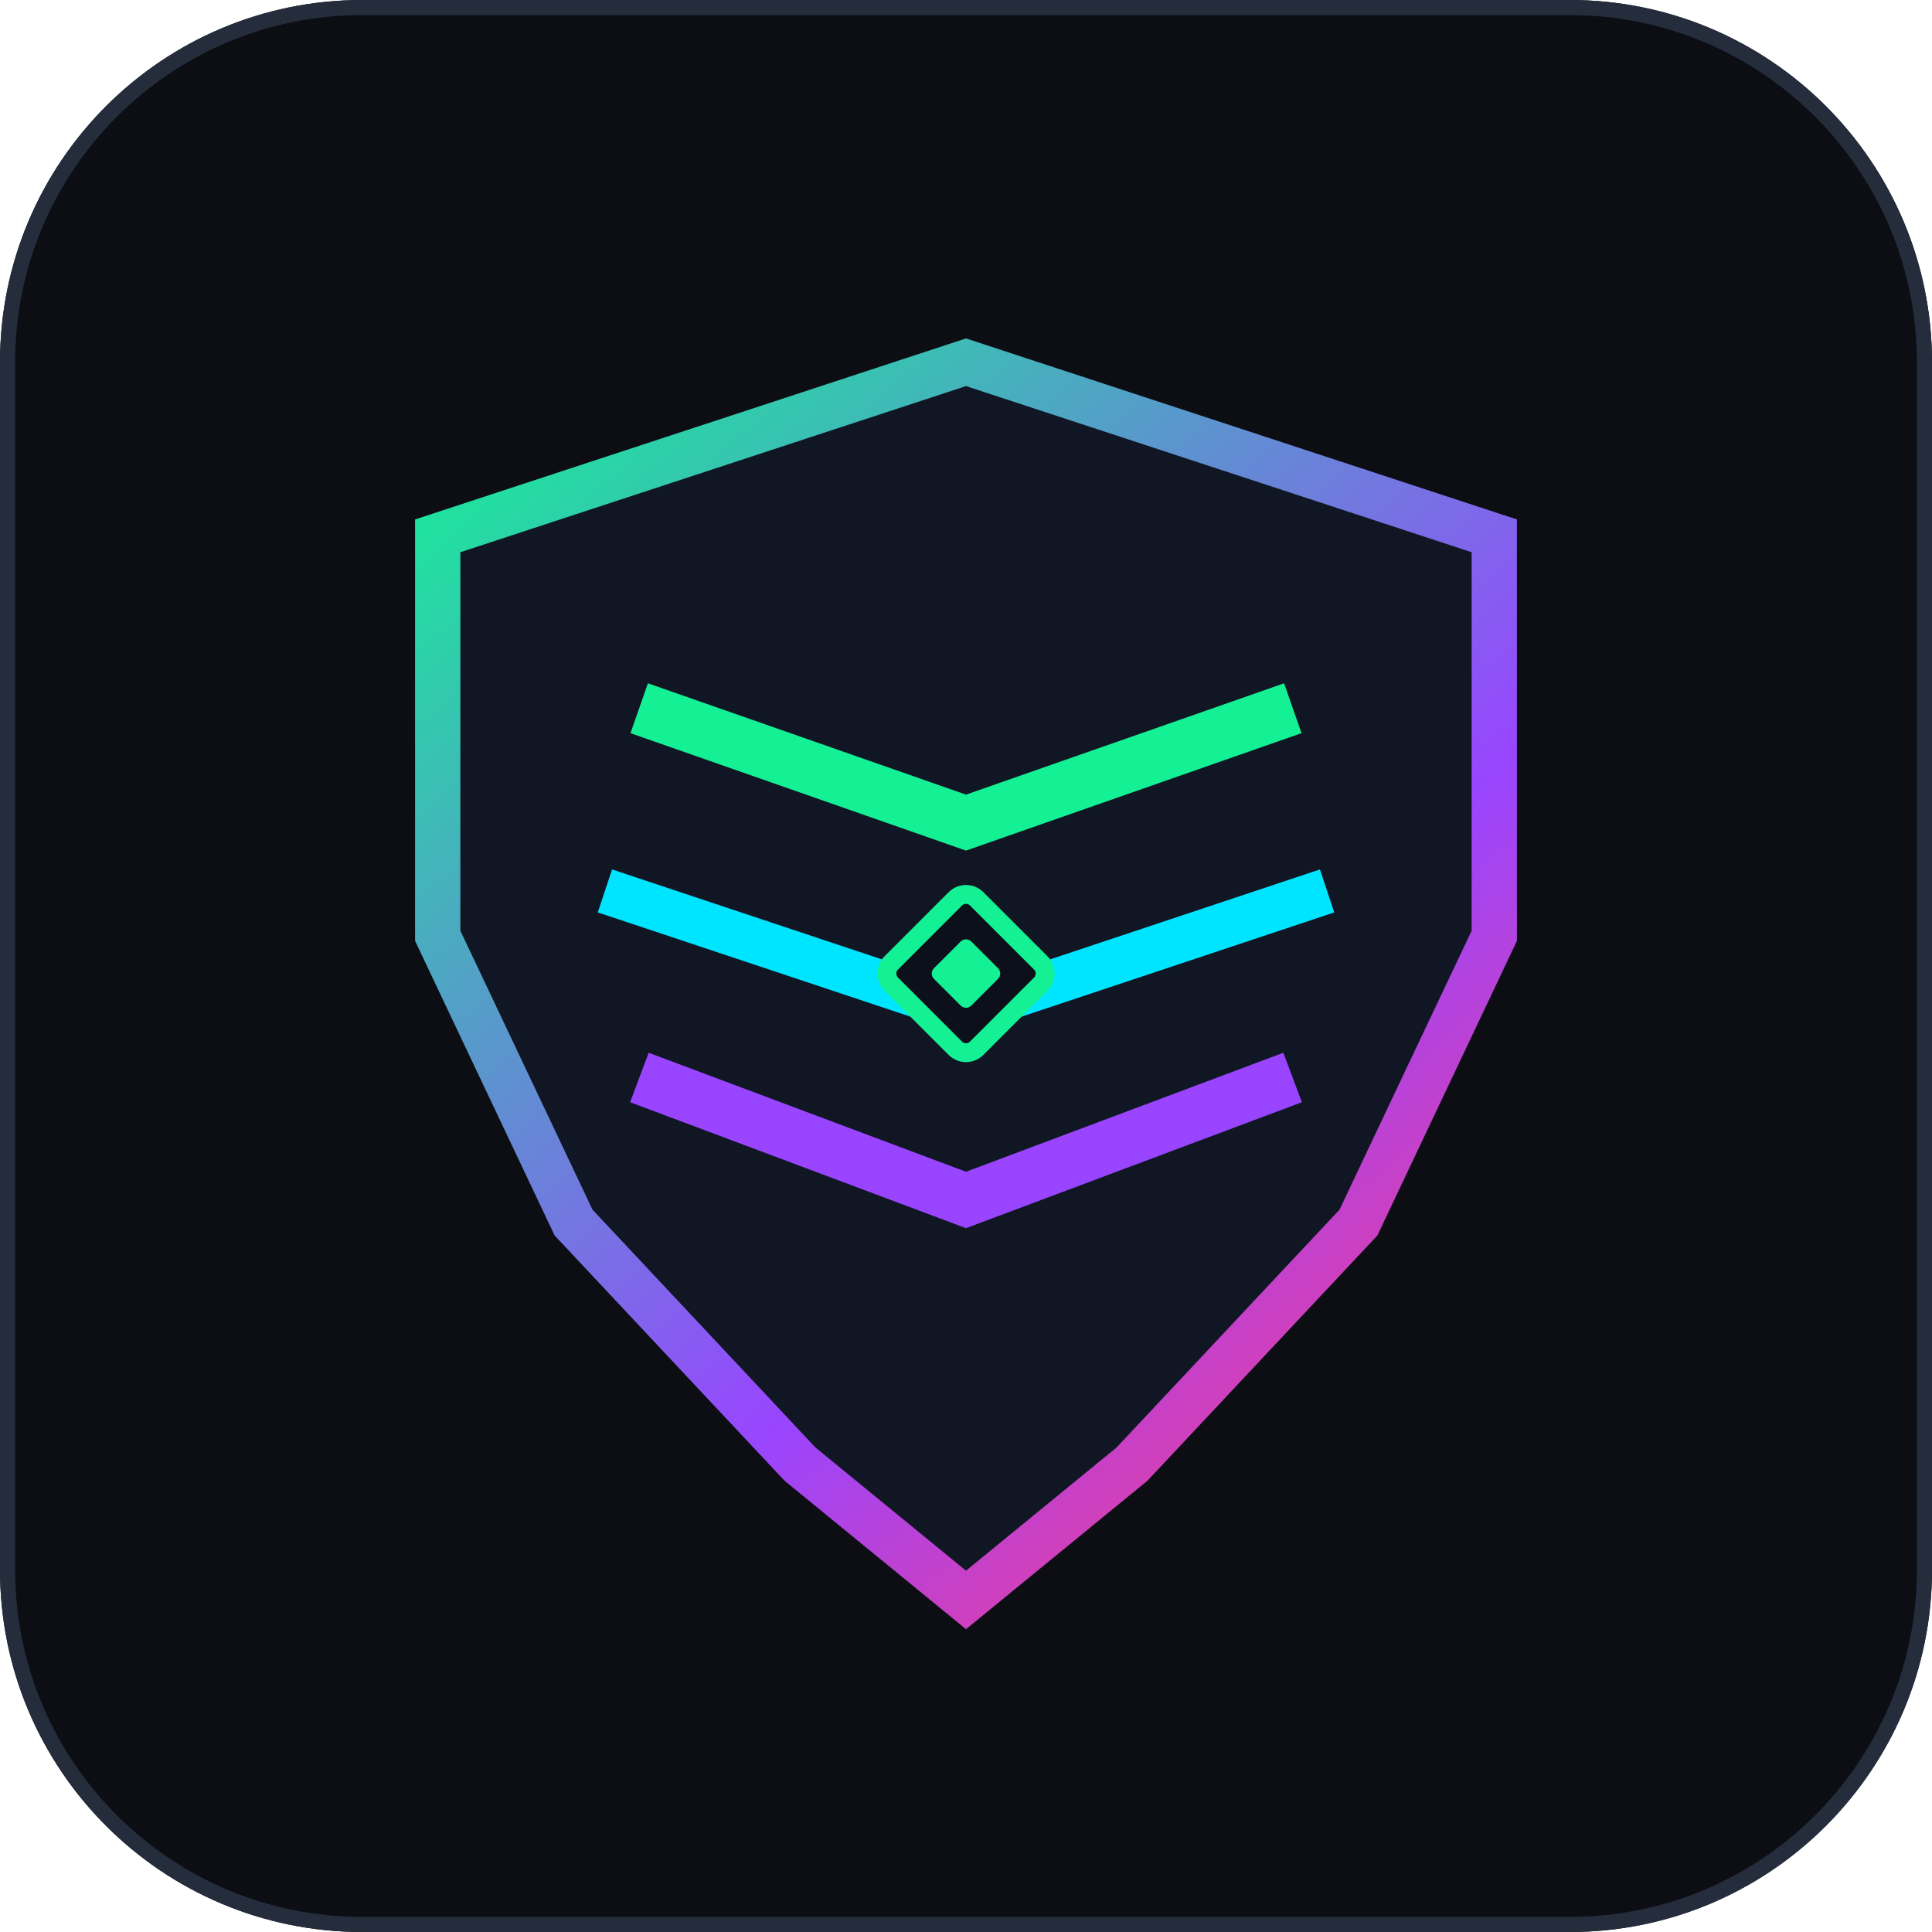
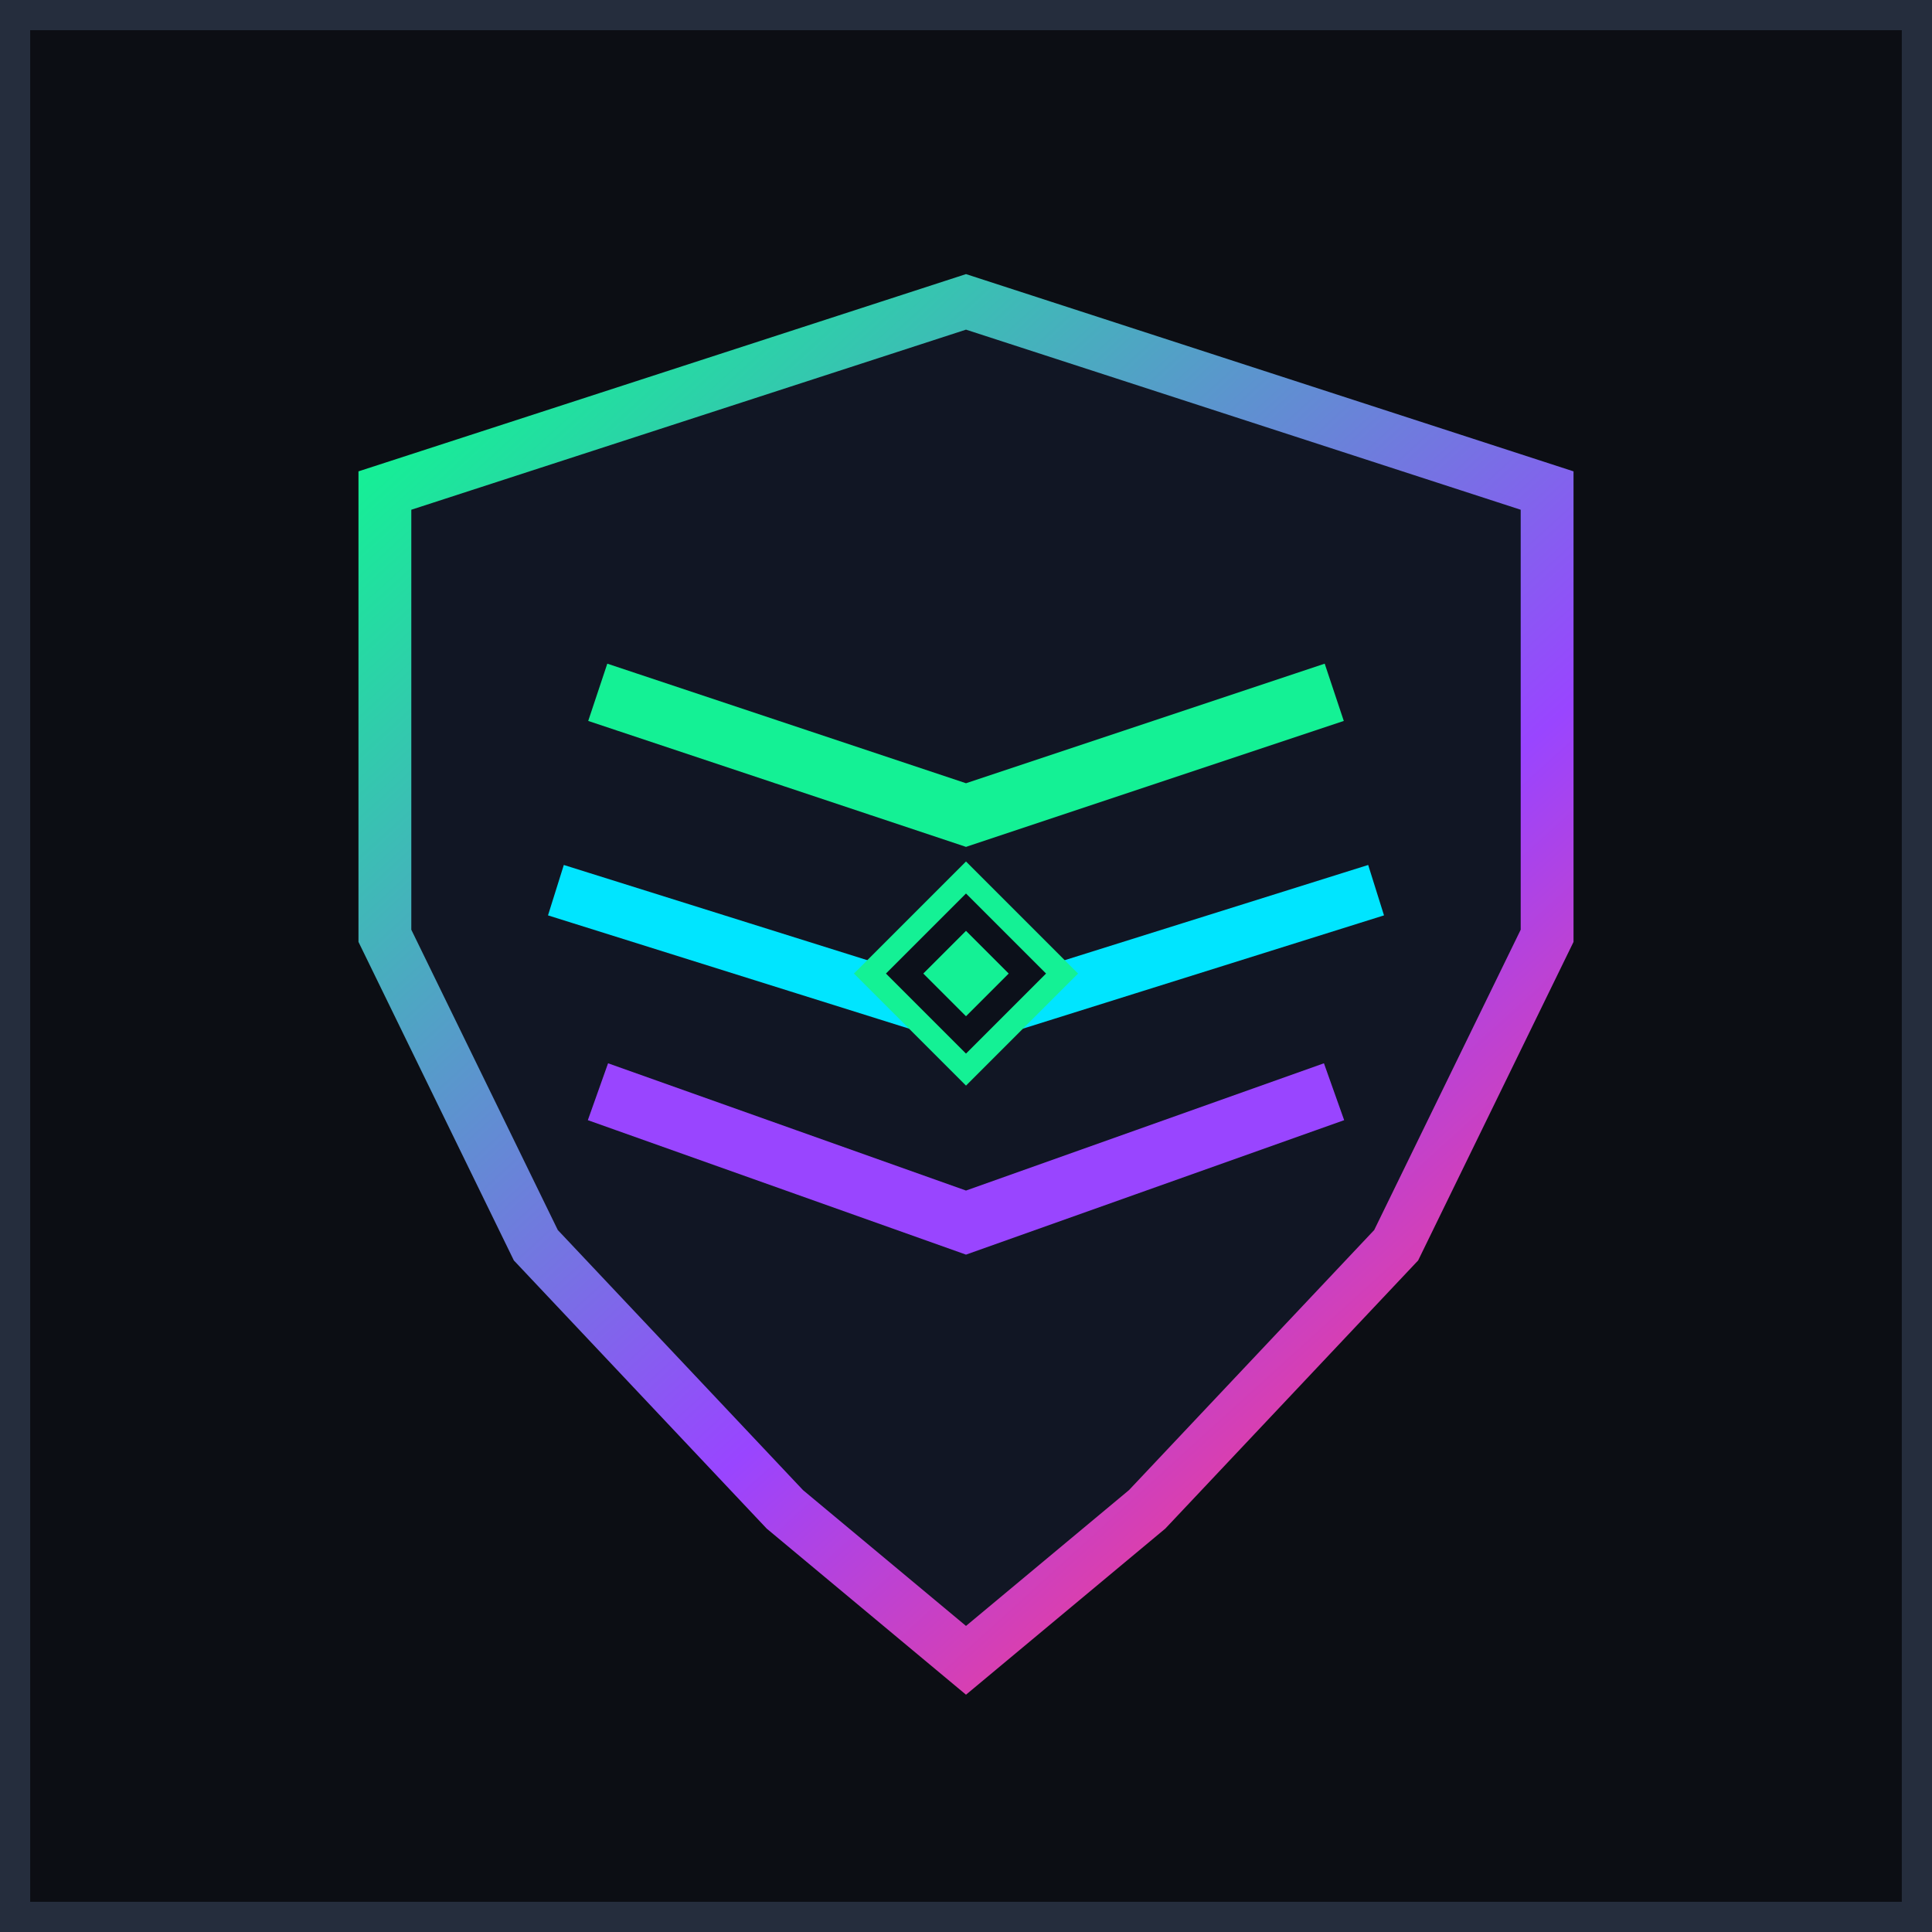
<svg xmlns="http://www.w3.org/2000/svg" viewBox="0 0 512 512" width="100%" height="100%" fill="none">
  <defs>
    <linearGradient id="retroPhosphorSm" x1="120" y1="100" x2="392" y2="400" gradientUnits="userSpaceOnUse">
      <stop offset="0%" stop-color="#14F195" />
      <stop offset="65%" stop-color="#9945FF" />
      <stop offset="100%" stop-color="#FF3B81" />
    </linearGradient>
  </defs>
-   <rect width="512" height="512" rx="96" fill="#0c0e14" />
-   <rect width="508" height="508" x="2" y="2" rx="94" stroke="#252d3d" stroke-width="4" />
-   <path d="M 256 96            L 396 142            L 396 248            L 360 324            L 300 388            L 256 424            L 212 388            L 152 324            L 116 248            L 116 142            Z" fill="#111624" stroke="url(#retroPhosphorSm)" stroke-width="12" stroke-linejoin="miter" />
+   <rect width="512" height="512" fill="#0c0e14" />
+   <rect width="504" height="504" x="4" y="4" stroke="#252d3d" stroke-width="8" />
+   <path d="M 256 80            L 410 130            L 410 248            L 370 330            L 304 400            L 256 440            L 208 400            L 142 330            L 102 248            L 102 130            Z" fill="#111624" stroke="url(#retroPhosphorSm)" stroke-width="14" stroke-linejoin="miter" />
  <g fill="none" stroke-linecap="square">
-     <path d="M 176 190 L 256 218 L 336 190" stroke="#14F195" stroke-width="14" />
-     <path d="M 166 238 L 256 268 L 346 238" stroke="#00E5FF" stroke-width="12" />
-     <path d="M 176 288 L 256 318 L 336 288" stroke="#9945FF" stroke-width="14" />
+     <path d="M 166 186 L 256 216 L 346 186" stroke="#14F195" stroke-width="16" />
+     <path d="M 154 238 L 256 270 L 358 238" stroke="#00E5FF" stroke-width="14" />
+     <path d="M 166 292 L 256 324 L 346 292" stroke="#9945FF" stroke-width="16" />
  </g>
-   <rect x="240" y="242" width="32" height="32" rx="4" transform="rotate(45 256 258)" fill="#0c101a" stroke="#14F195" stroke-width="5" />
-   <rect x="249" y="251" width="14" height="14" rx="2" transform="rotate(45 256 258)" fill="#14F195" />
+   <rect x="238" y="240" width="36" height="36" rx="0" transform="rotate(45 256 258)" fill="#0c101a" stroke="#14F195" stroke-width="6" />
+   <rect x="248" y="250" width="16" height="16" rx="0" transform="rotate(45 256 258)" fill="#14F195" />
</svg>
